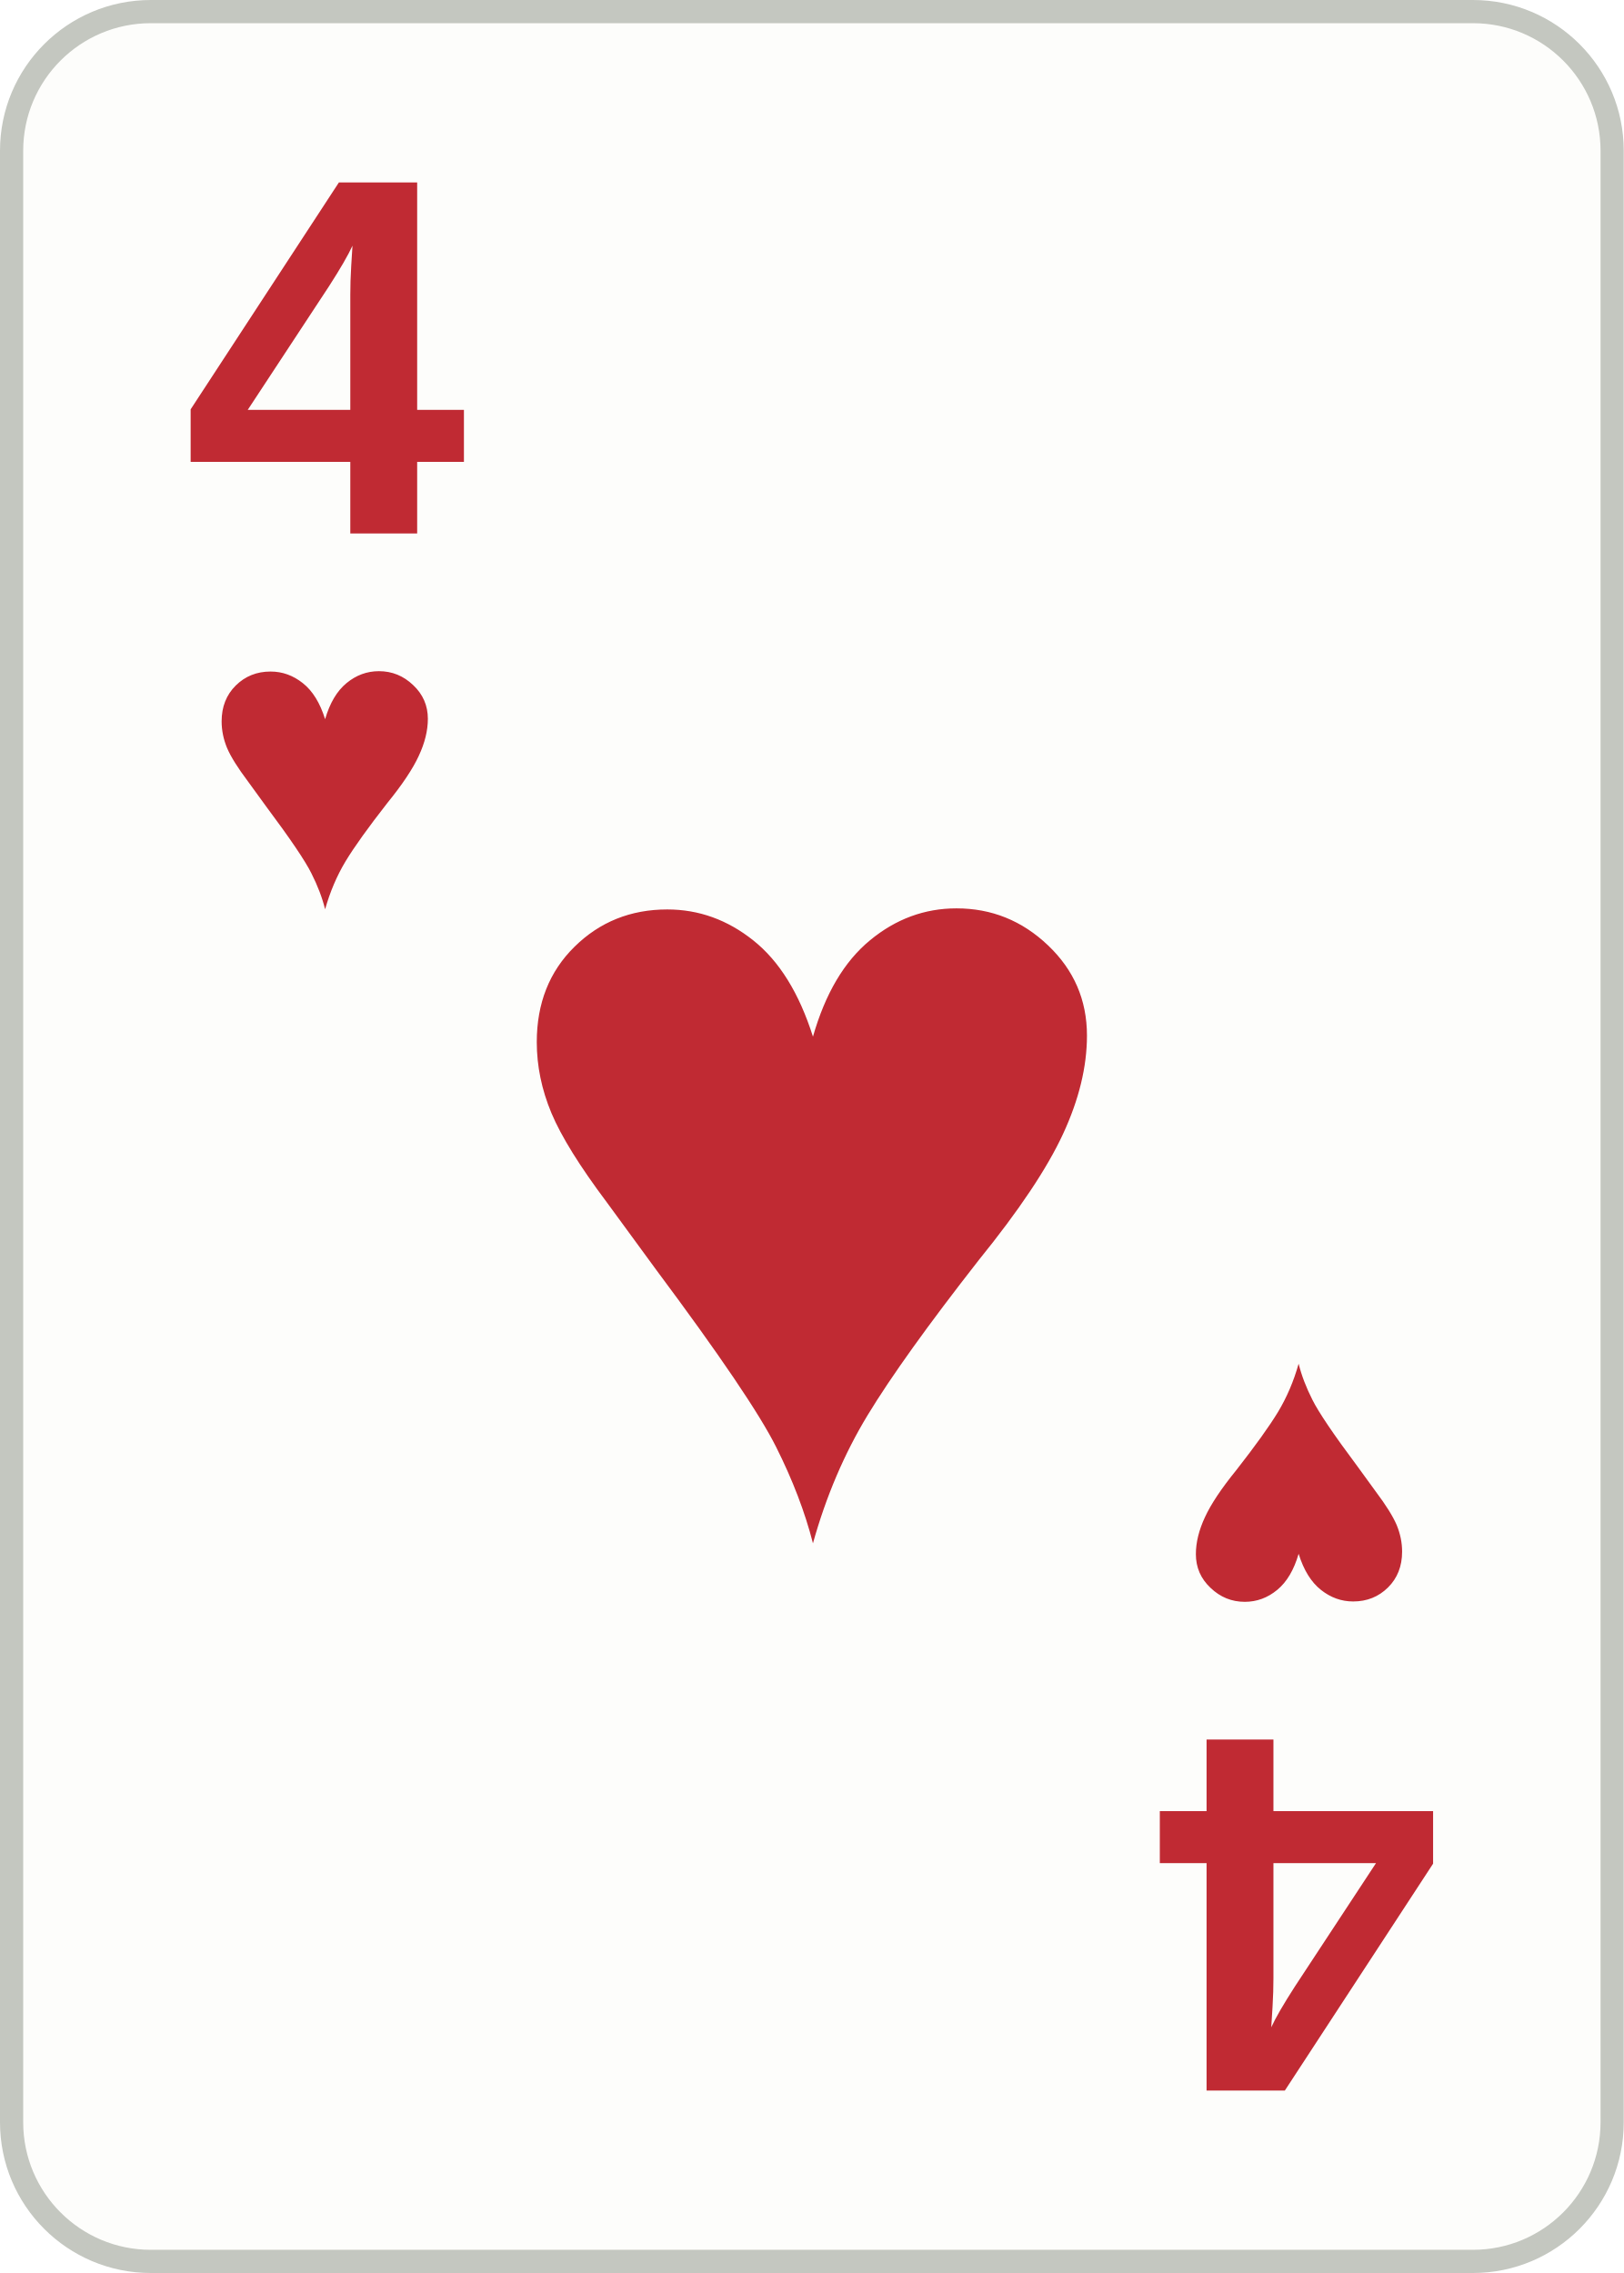
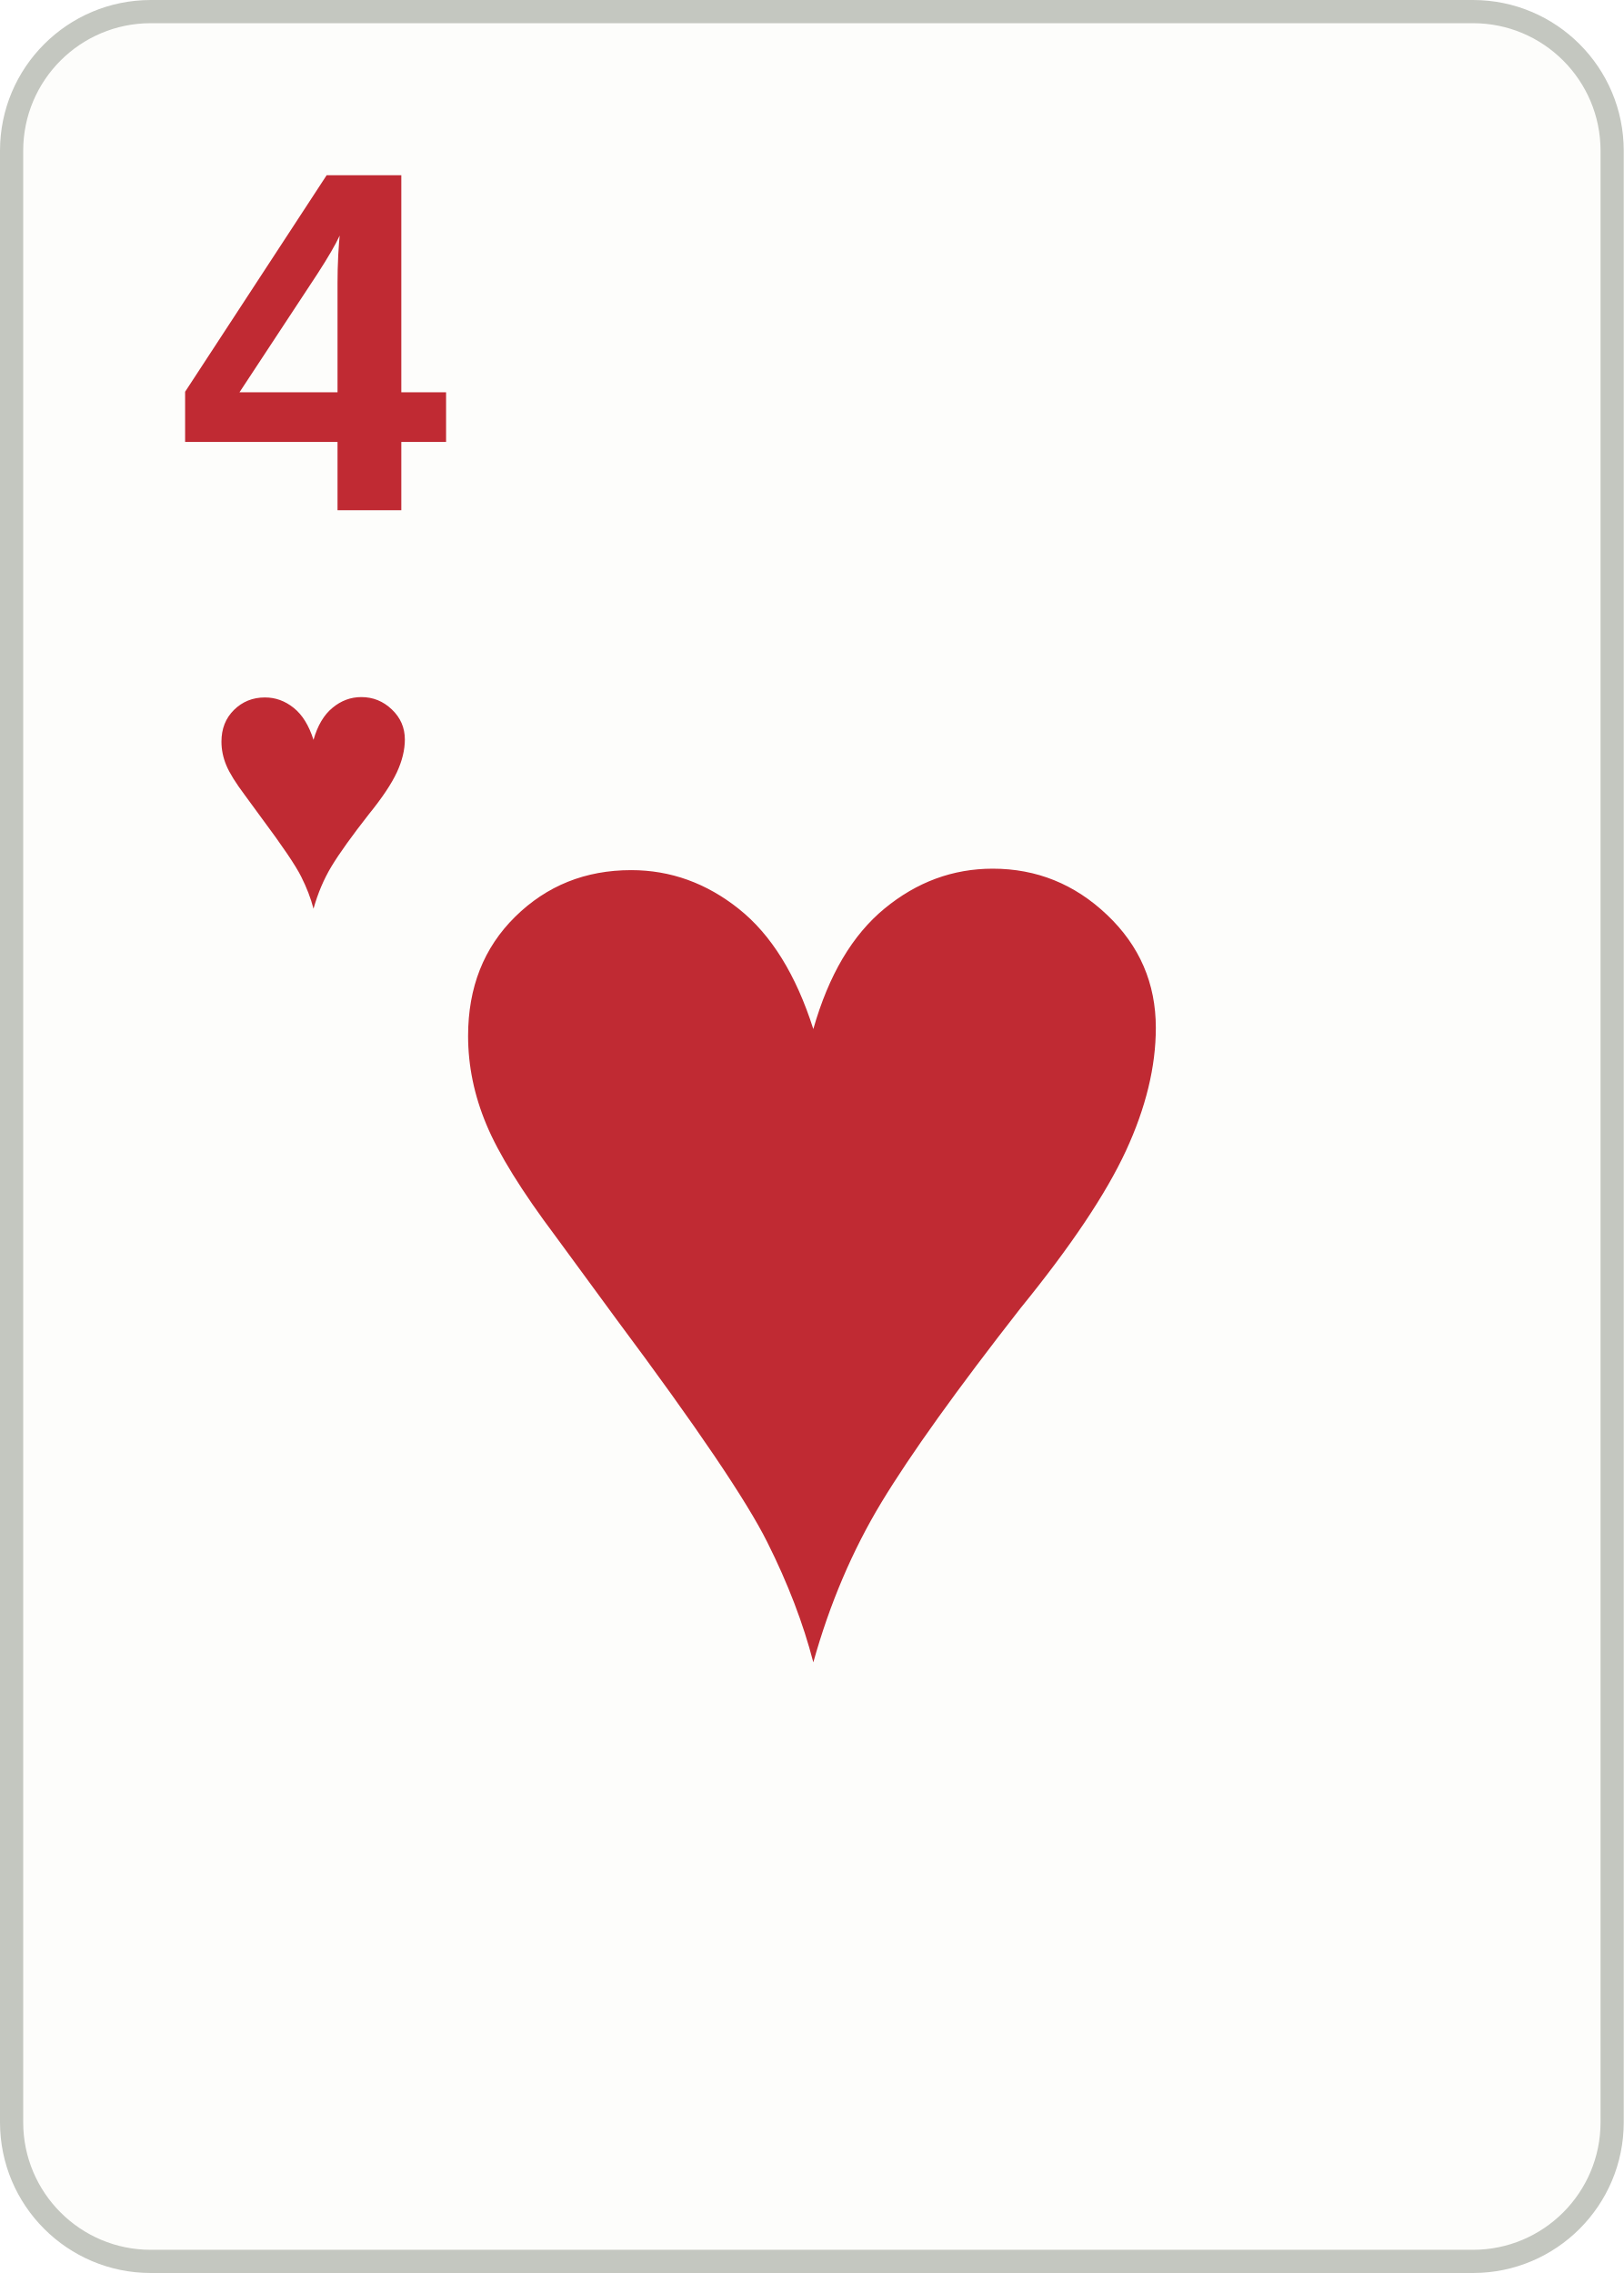
<svg xmlns="http://www.w3.org/2000/svg" viewBox="0 0 140 196">
  <rect x="1" y="1" width="138" height="194" rx="12" fill="#fdfdfb" stroke="#c4c7c0" stroke-width="2" />
  <g font-family="Arial,Helvetica,sans-serif" font-weight="700">
-     <text x="28" y="46" font-size="44" text-anchor="middle" fill="#c02a33">4</text>
-     <text x="28" y="78" font-size="36" text-anchor="middle" fill="#c02a33">♥</text>
-     <g transform="rotate(180 70 98)">
-       <text x="28" y="46" font-size="44" text-anchor="middle" fill="#c02a33">4</text>
-       <text x="28" y="78" font-size="36" text-anchor="middle" fill="#c02a33">♥</text>
-     </g>
-     <text x="70" y="132" font-size="96" text-anchor="middle" fill="#c02a33">♥</text>
+     <text x="27" y="44" font-size="42" text-anchor="middle" fill="#c02a33">4</text>
+     <text x="27" y="78" font-size="32" text-anchor="middle" fill="#c02a33">♥</text>
+     <text x="70" y="142" font-size="120" text-anchor="middle" fill="#c02a33">♥</text>
  </g>
</svg>
